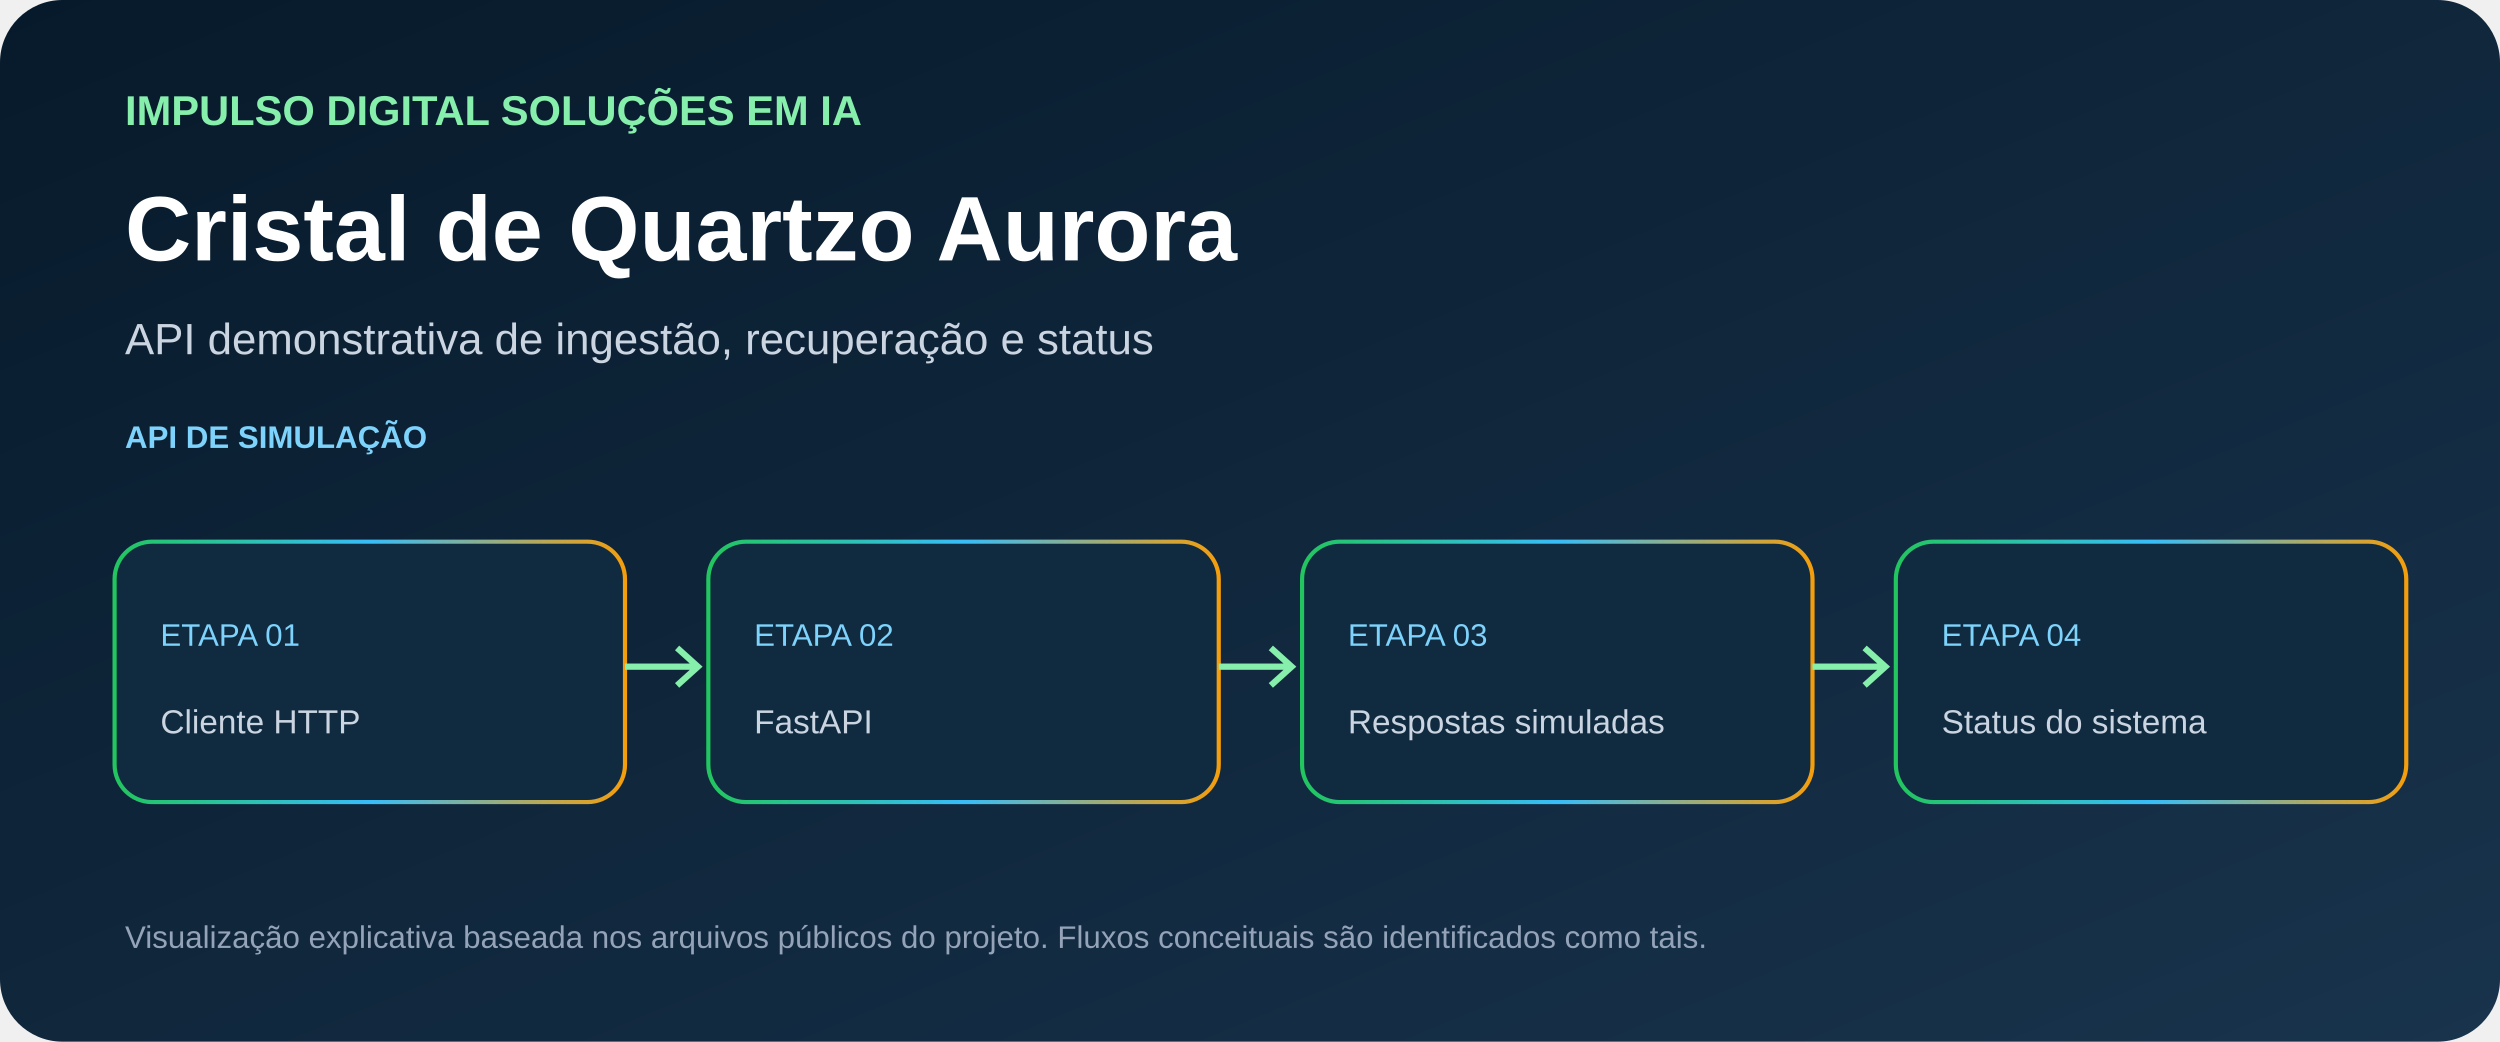
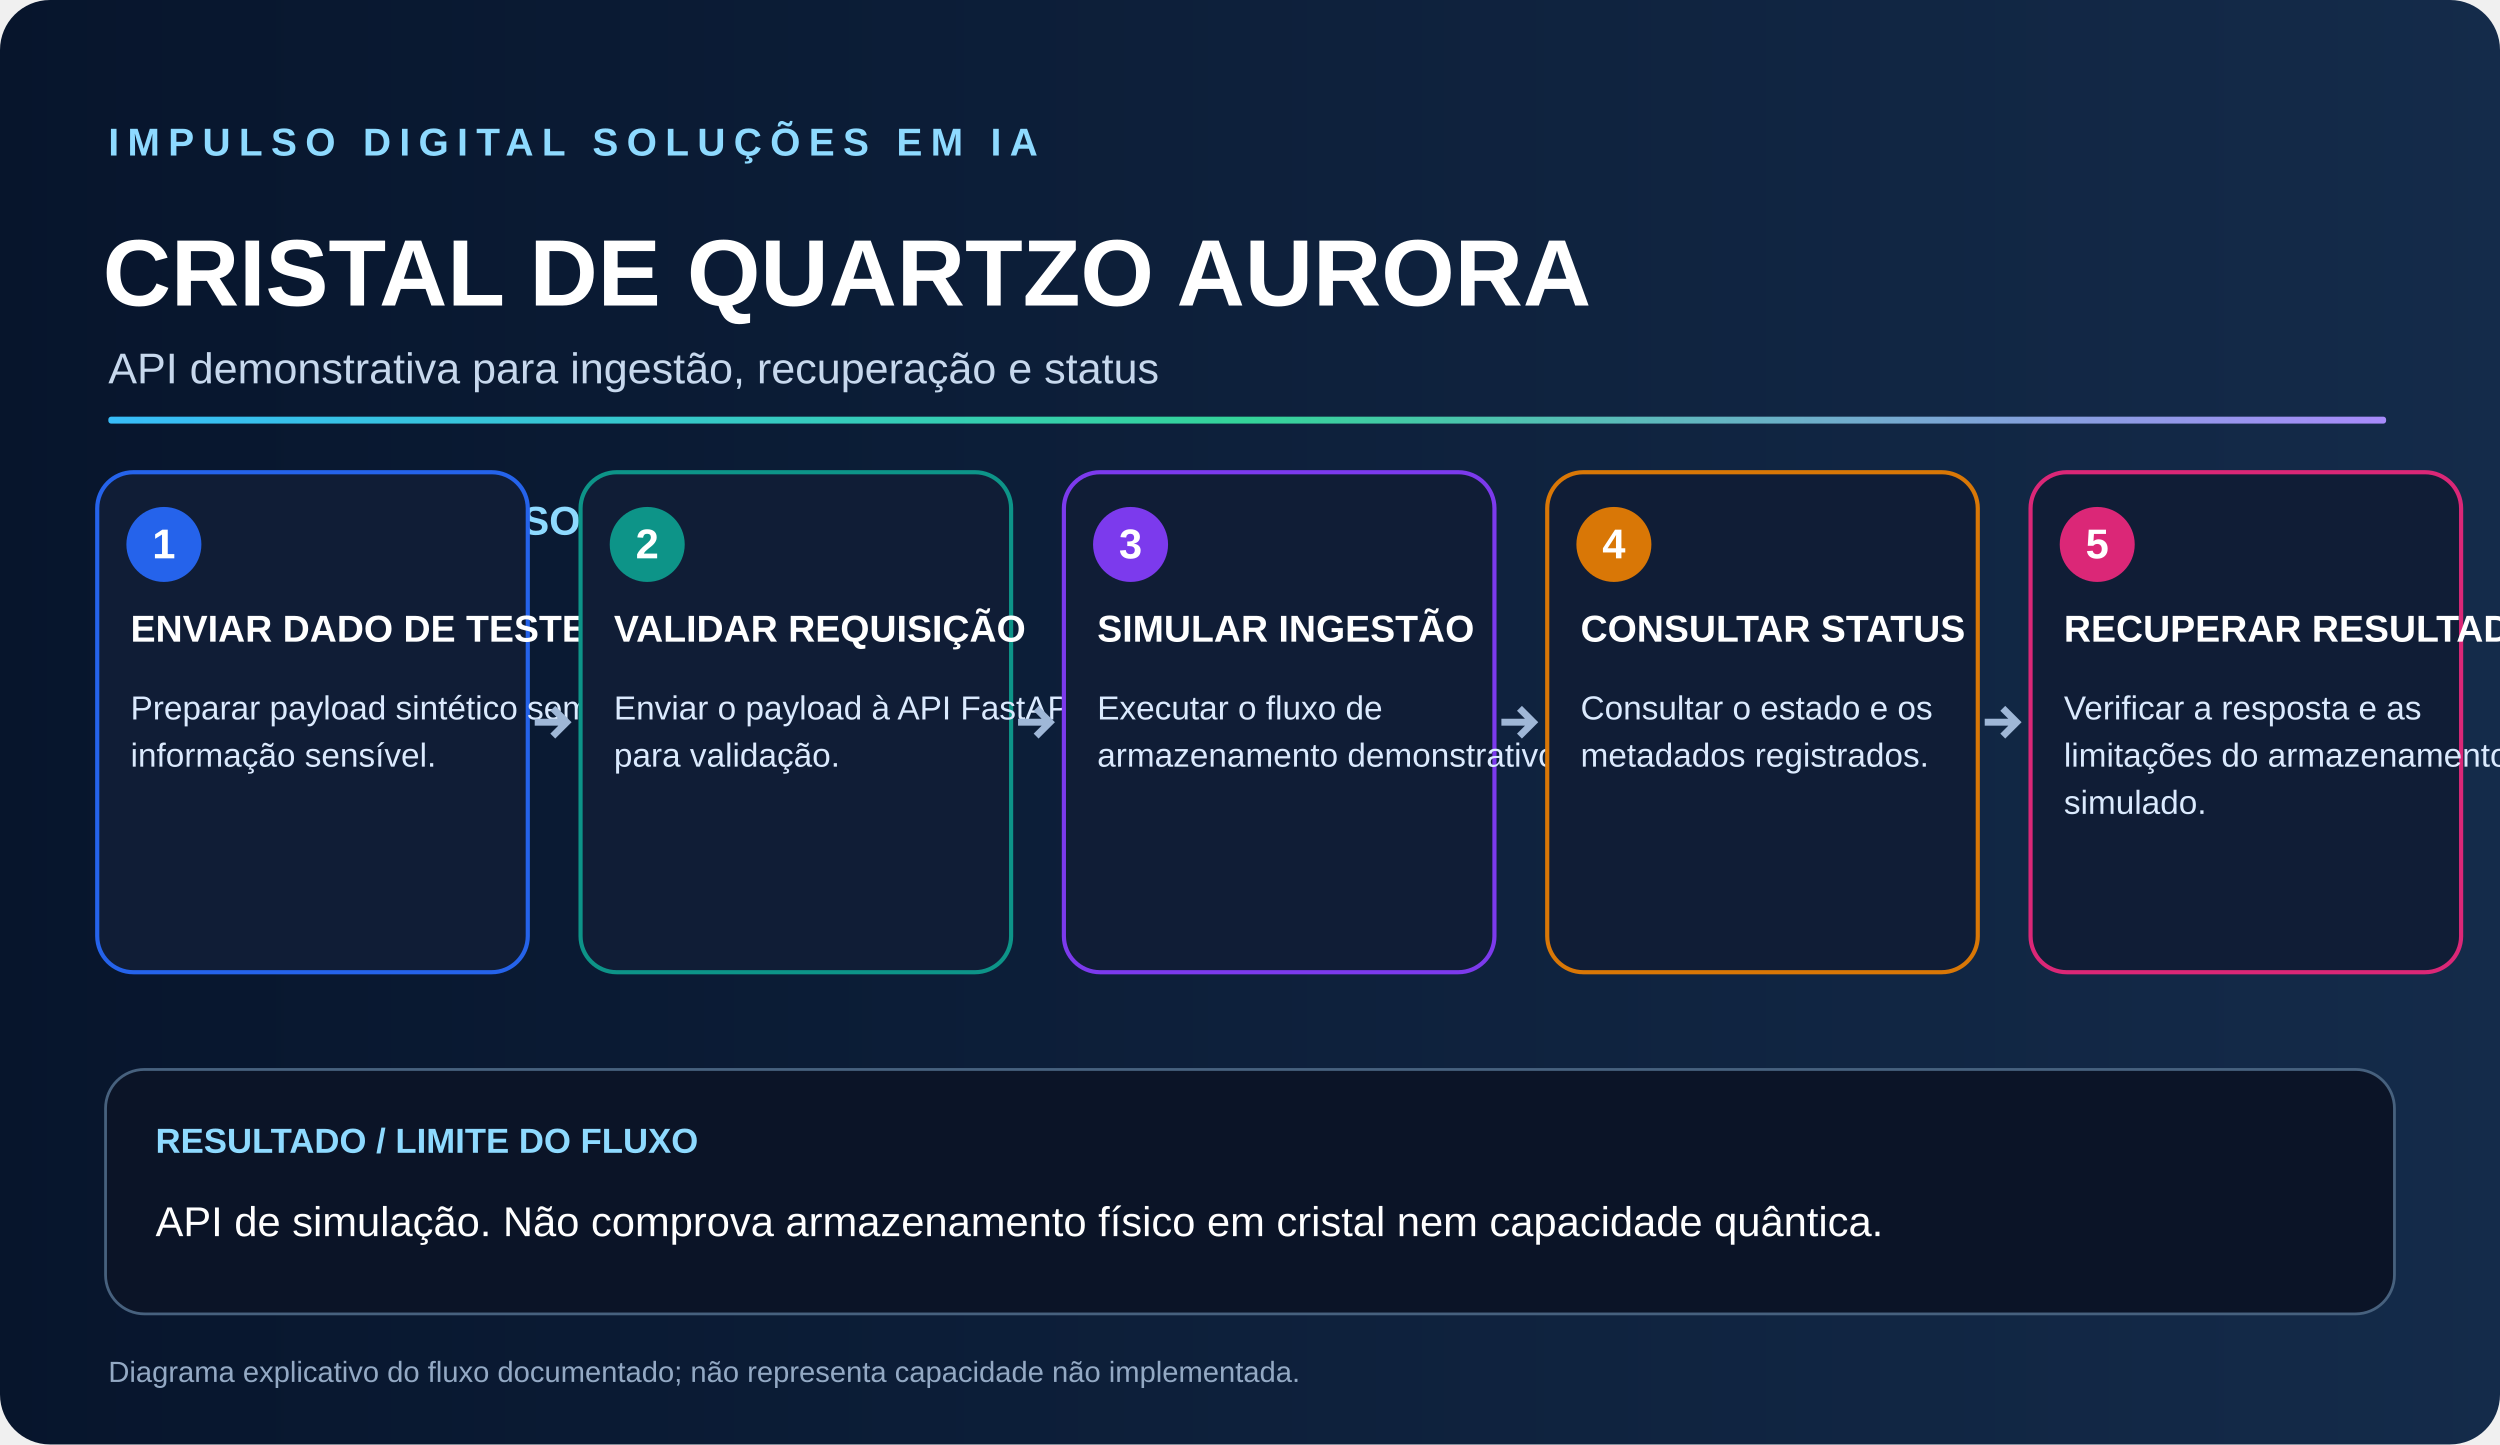
- <svg xmlns="http://www.w3.org/2000/svg" width="1200" height="500" viewBox="0 0 1200 500">
+ <svg xmlns="http://www.w3.org/2000/svg" width="1800" height="1040" viewBox="0 0 1800 1040" role="img">
  <defs>
-     <linearGradient id="b" x2="1" y2="1">
-       <stop stop-color="#071a2b" />
-       <stop offset="1" stop-color="#18334c" />
+     <linearGradient id="bg">
+       <stop stop-color="#07152c" />
+       <stop offset="1" stop-color="#142b4a" />
    </linearGradient>
-     <linearGradient id="g">
-       <stop stop-color="#22c55e" />
-       <stop offset=".5" stop-color="#38bdf8" />
-       <stop offset="1" stop-color="#f59e0b" />
+     <linearGradient id="line">
+       <stop stop-color="#38bdf8" />
+       <stop offset=".5" stop-color="#34d399" />
+       <stop offset="1" stop-color="#a78bfa" />
    </linearGradient>
  </defs>
-   <rect width="1200" height="500" rx="30" fill="url(#b)" />
-   <text x="60" y="60" fill="#86efac" font-family="Arial" font-size="20" font-weight="bold">IMPULSO DIGITAL SOLUÇÕES EM IA</text>
-   <text x="60" y="125" fill="white" font-family="Arial" font-size="44" font-weight="bold">Cristal de Quartzo Aurora</text>
-   <text x="60" y="170" fill="#cbd5e1" font-family="Arial" font-size="21">API demonstrativa de ingestão, recuperação e status</text>
-   <text x="60" y="215" fill="#7dd3fc" font-family="Arial" font-size="15" font-weight="bold">API DE SIMULAÇÃO</text>
-   <rect x="55" y="260" width="245" height="125" rx="18" fill="#102b40" stroke="url(#g)" stroke-width="2" />
-   <text x="77" y="310" fill="#7dd3fc" font-family="Arial" font-size="15">ETAPA 01</text>
-   <text x="77" y="352" fill="#cbd5e1" font-family="Arial,sans-serif" font-size="16">Cliente HTTP</text>
-   <path d="M300 320h35m-10 -9 10 9-10 9" stroke="#86efac" stroke-width="3" fill="none" />
-   <rect x="340" y="260" width="245" height="125" rx="18" fill="#102b40" stroke="url(#g)" stroke-width="2" />
-   <text x="362" y="310" fill="#7dd3fc" font-family="Arial" font-size="15">ETAPA 02</text>
-   <text x="362" y="352" fill="#cbd5e1" font-family="Arial,sans-serif" font-size="16">FastAPI</text>
-   <path d="M585 320h35m-10 -9 10 9-10 9" stroke="#86efac" stroke-width="3" fill="none" />
-   <rect x="625" y="260" width="245" height="125" rx="18" fill="#102b40" stroke="url(#g)" stroke-width="2" />
-   <text x="647" y="310" fill="#7dd3fc" font-family="Arial" font-size="15">ETAPA 03</text>
-   <text x="647" y="352" fill="#cbd5e1" font-family="Arial,sans-serif" font-size="16">Respostas simuladas</text>
-   <path d="M870 320h35m-10 -9 10 9-10 9" stroke="#86efac" stroke-width="3" fill="none" />
-   <rect x="910" y="260" width="245" height="125" rx="18" fill="#102b40" stroke="url(#g)" stroke-width="2" />
-   <text x="932" y="310" fill="#7dd3fc" font-family="Arial" font-size="15">ETAPA 04</text>
-   <text x="932" y="352" fill="#cbd5e1" font-family="Arial,sans-serif" font-size="16">Status do sistema</text>
-   <text x="60" y="455" fill="#94a3b8" font-family="Arial" font-size="15">Visualização explicativa baseada nos arquivos públicos do projeto. Fluxos conceituais são identificados como tais.</text>
+   <rect width="1800" height="1040" rx="36" fill="url(#bg)" />
+   <text x="78" y="112" font-family="Arial" font-size="28" font-weight="800" letter-spacing="6" fill="#8edaff">IMPULSO DIGITAL SOLUÇÕES EM IA</text>
+   <text x="74" y="220" font-family="Arial" font-size="68" font-weight="900" fill="#fff">CRISTAL DE QUARTZO AURORA</text>
+   <text x="78" y="276" font-family="Arial" font-size="31" fill="#c7d8ed">API demonstrativa para ingestão, recuperação e status</text>
+   <rect x="78" y="300" width="1640" height="5" rx="2" fill="url(#line)" />
+   <text x="78" y="385" font-family="Arial" font-size="29" font-weight="800" fill="#8edaff">FLUXO PASSO A PASSO</text>
+   <rect x="70" y="340" width="310" height="360" rx="26" fill="#101d36" stroke="#2563eb" stroke-width="3" />
+   <circle cx="118" cy="392" r="27" fill="#2563eb" />
+   <text x="118" y="402" text-anchor="middle" font-family="Arial" font-size="30" font-weight="800" fill="#fff">1</text>
+   <text x="94" y="462" font-family="Arial" font-size="27" font-weight="800" fill="#fff">ENVIAR DADO DE TESTE</text>
+   <text x="94" y="518" font-family="Arial" font-size="24" fill="#dbeafe">
+     <tspan x="94" dy="0">Preparar payload sintético sem</tspan>
+     <tspan x="94" dy="34">informação sensível.</tspan>
+   </text>
+   <path d="M385 520h22m-9 -10l10 10 -10 10" fill="none" stroke="#9fb7d7" stroke-width="5" />
+   <rect x="418" y="340" width="310" height="360" rx="26" fill="#101d36" stroke="#0d9488" stroke-width="3" />
+   <circle cx="466" cy="392" r="27" fill="#0d9488" />
+   <text x="466" y="402" text-anchor="middle" font-family="Arial" font-size="30" font-weight="800" fill="#fff">2</text>
+   <text x="442" y="462" font-family="Arial" font-size="27" font-weight="800" fill="#fff">VALIDAR REQUISIÇÃO</text>
+   <text x="442" y="518" font-family="Arial" font-size="24" fill="#dbeafe">
+     <tspan x="442" dy="0">Enviar o payload à API FastAPI</tspan>
+     <tspan x="442" dy="34">para validação.</tspan>
+   </text>
+   <path d="M733 520h22m-9 -10l10 10 -10 10" fill="none" stroke="#9fb7d7" stroke-width="5" />
+   <rect x="766" y="340" width="310" height="360" rx="26" fill="#101d36" stroke="#7c3aed" stroke-width="3" />
+   <circle cx="814" cy="392" r="27" fill="#7c3aed" />
+   <text x="814" y="402" text-anchor="middle" font-family="Arial" font-size="30" font-weight="800" fill="#fff">3</text>
+   <text x="790" y="462" font-family="Arial" font-size="27" font-weight="800" fill="#fff">SIMULAR INGESTÃO</text>
+   <text x="790" y="518" font-family="Arial" font-size="24" fill="#dbeafe">
+     <tspan x="790" dy="0">Executar o fluxo de</tspan>
+     <tspan x="790" dy="34">armazenamento demonstrativo.</tspan>
+   </text>
+   <path d="M1081 520h22m-9 -10l10 10 -10 10" fill="none" stroke="#9fb7d7" stroke-width="5" />
+   <rect x="1114" y="340" width="310" height="360" rx="26" fill="#101d36" stroke="#d97706" stroke-width="3" />
+   <circle cx="1162" cy="392" r="27" fill="#d97706" />
+   <text x="1162" y="402" text-anchor="middle" font-family="Arial" font-size="30" font-weight="800" fill="#fff">4</text>
+   <text x="1138" y="462" font-family="Arial" font-size="27" font-weight="800" fill="#fff">CONSULTAR STATUS</text>
+   <text x="1138" y="518" font-family="Arial" font-size="24" fill="#dbeafe">
+     <tspan x="1138" dy="0">Consultar o estado e os</tspan>
+     <tspan x="1138" dy="34">metadados registrados.</tspan>
+   </text>
+   <path d="M1429 520h22m-9 -10l10 10 -10 10" fill="none" stroke="#9fb7d7" stroke-width="5" />
+   <rect x="1462" y="340" width="310" height="360" rx="26" fill="#101d36" stroke="#db2777" stroke-width="3" />
+   <circle cx="1510" cy="392" r="27" fill="#db2777" />
+   <text x="1510" y="402" text-anchor="middle" font-family="Arial" font-size="30" font-weight="800" fill="#fff">5</text>
+   <text x="1486" y="462" font-family="Arial" font-size="27" font-weight="800" fill="#fff">RECUPERAR RESULTADO</text>
+   <text x="1486" y="518" font-family="Arial" font-size="24" fill="#dbeafe">
+     <tspan x="1486" dy="0">Verificar a resposta e as</tspan>
+     <tspan x="1486" dy="34">limitações do armazenamento</tspan>
+     <tspan x="1486" dy="34">simulado.</tspan>
+   </text>
+   <rect x="76" y="770" width="1648" height="176" rx="28" fill="#0b1427" stroke="#47617e" stroke-width="2" />
+   <text x="112" y="830" font-family="Arial" font-size="25" font-weight="800" fill="#8edaff">RESULTADO / LIMITE DO FLUXO</text>
+   <text x="112" y="890" font-family="Arial" font-size="30" fill="#fff">API de simulação. Não comprova armazenamento físico em cristal nem capacidade quântica.</text>
+   <text x="78" y="995" font-family="Arial" font-size="21" fill="#93a9c4">Diagrama explicativo do fluxo documentado; não representa capacidade não implementada.</text>
</svg>
